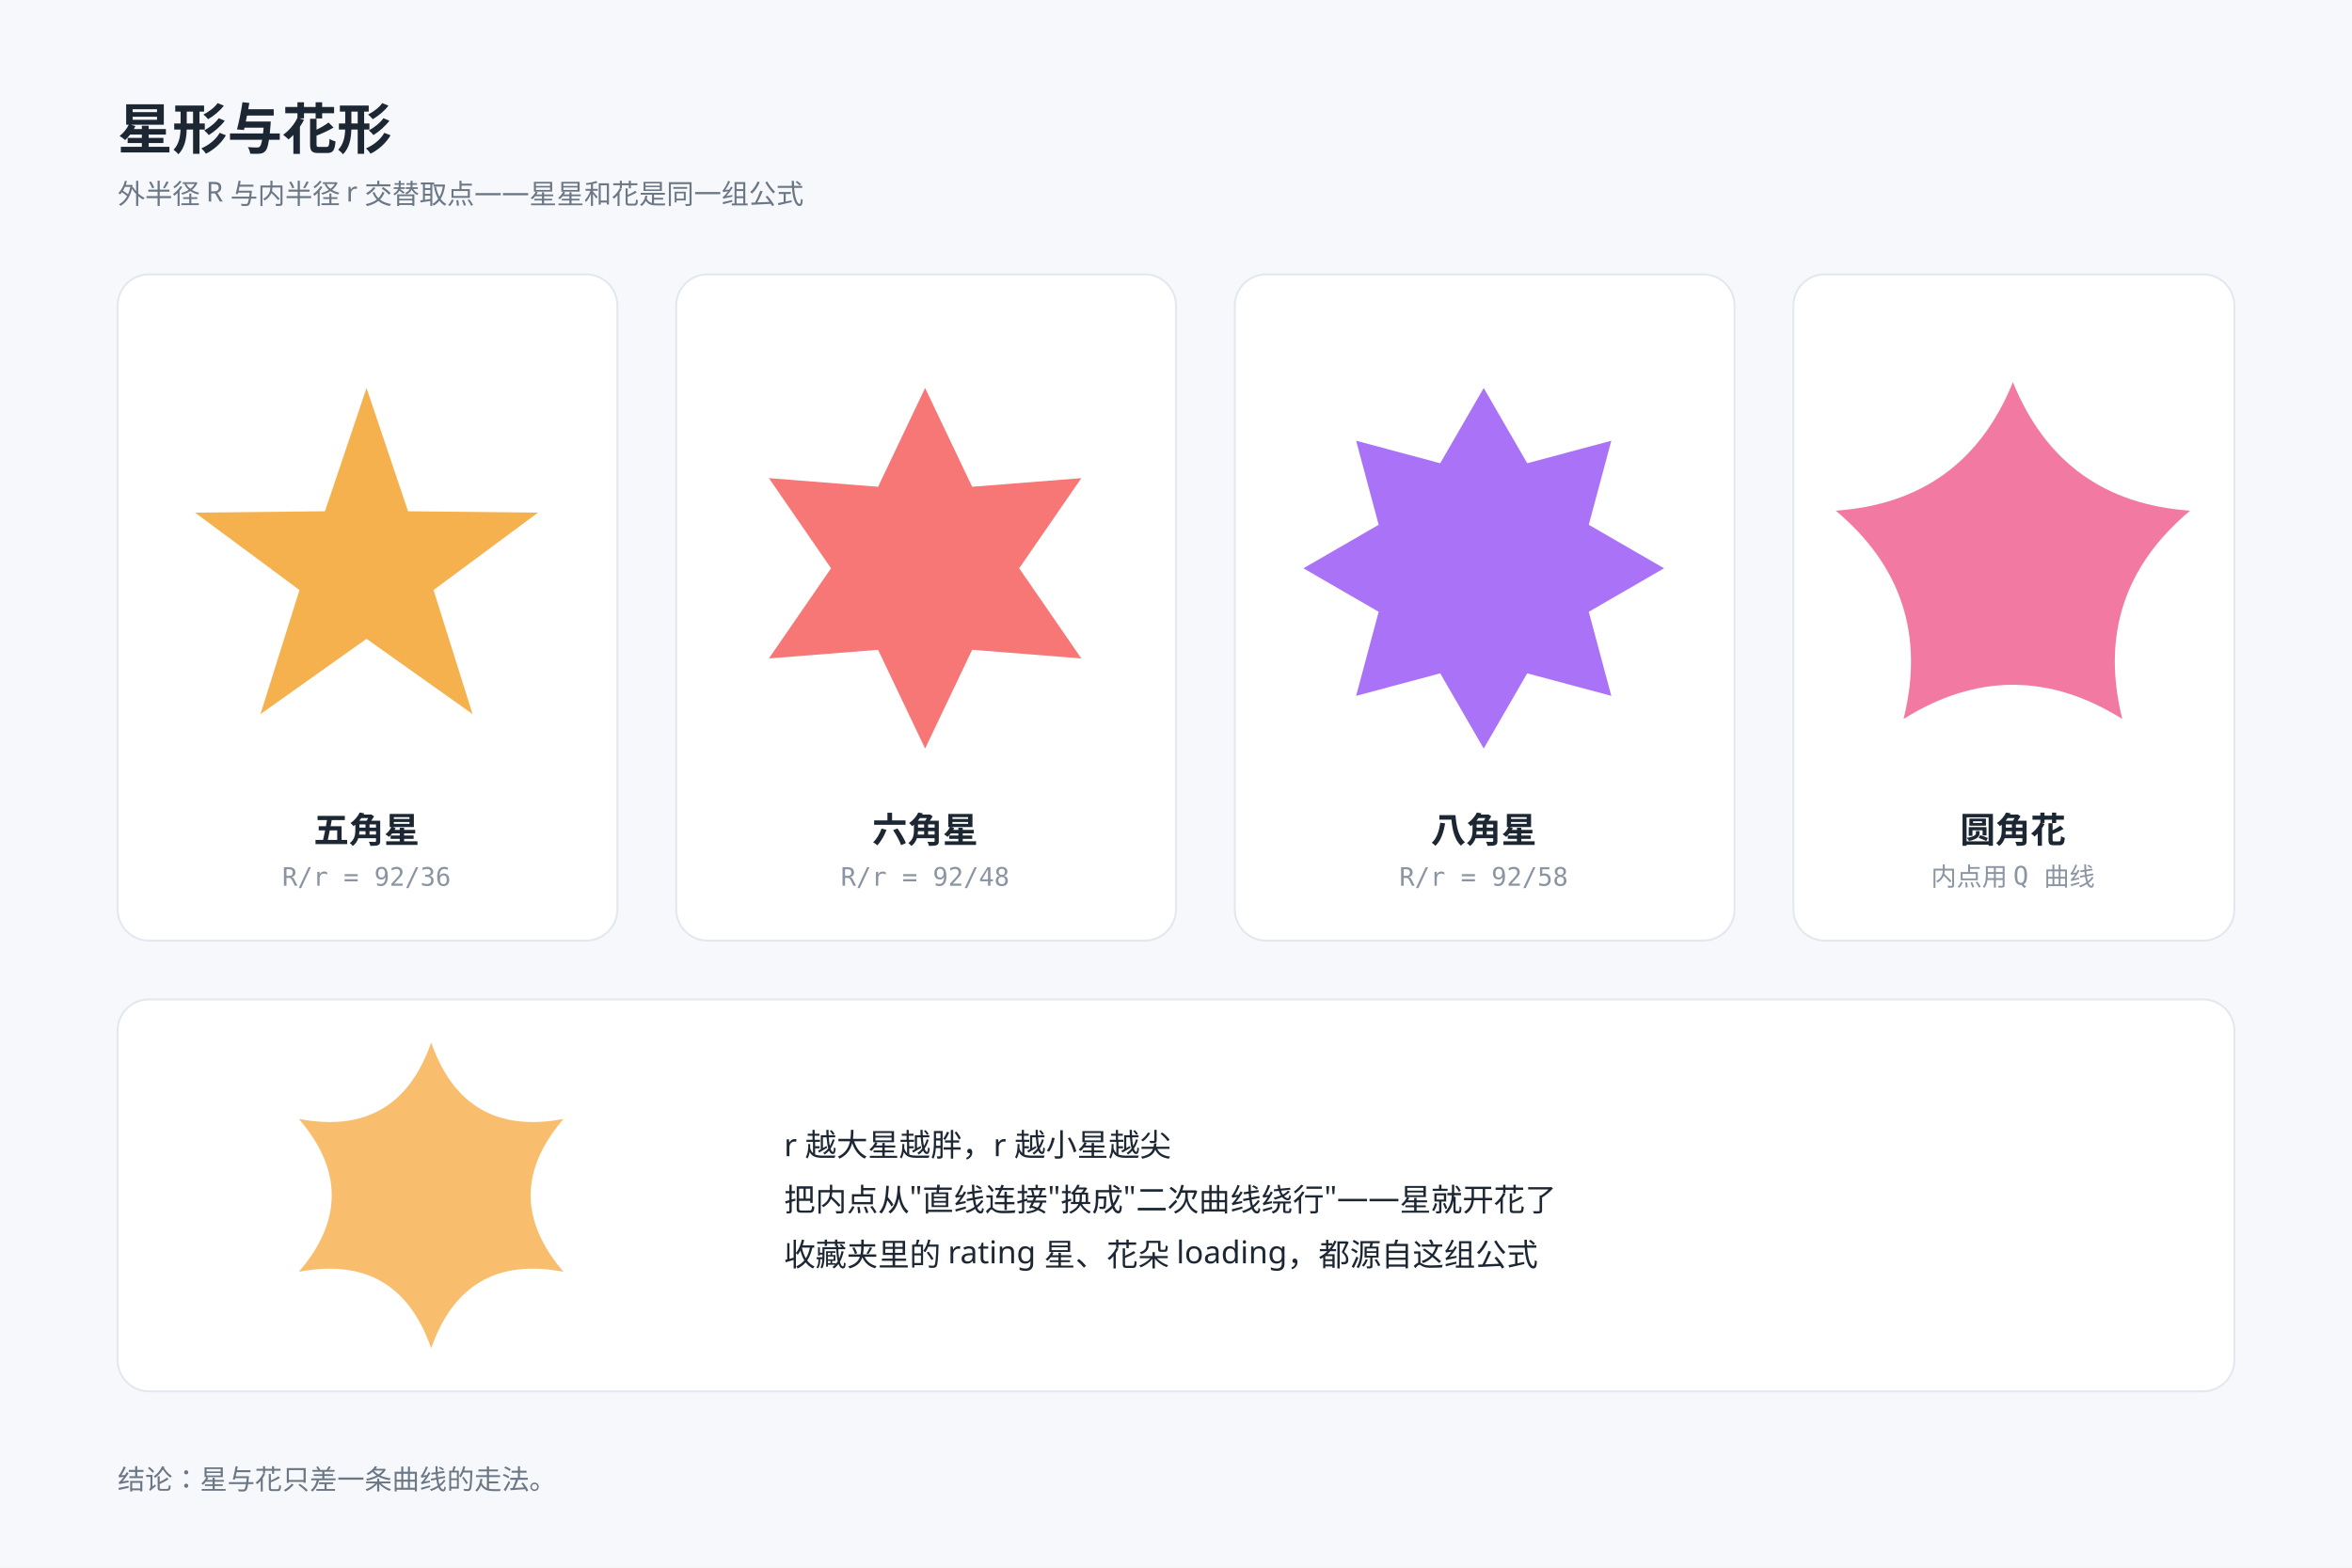
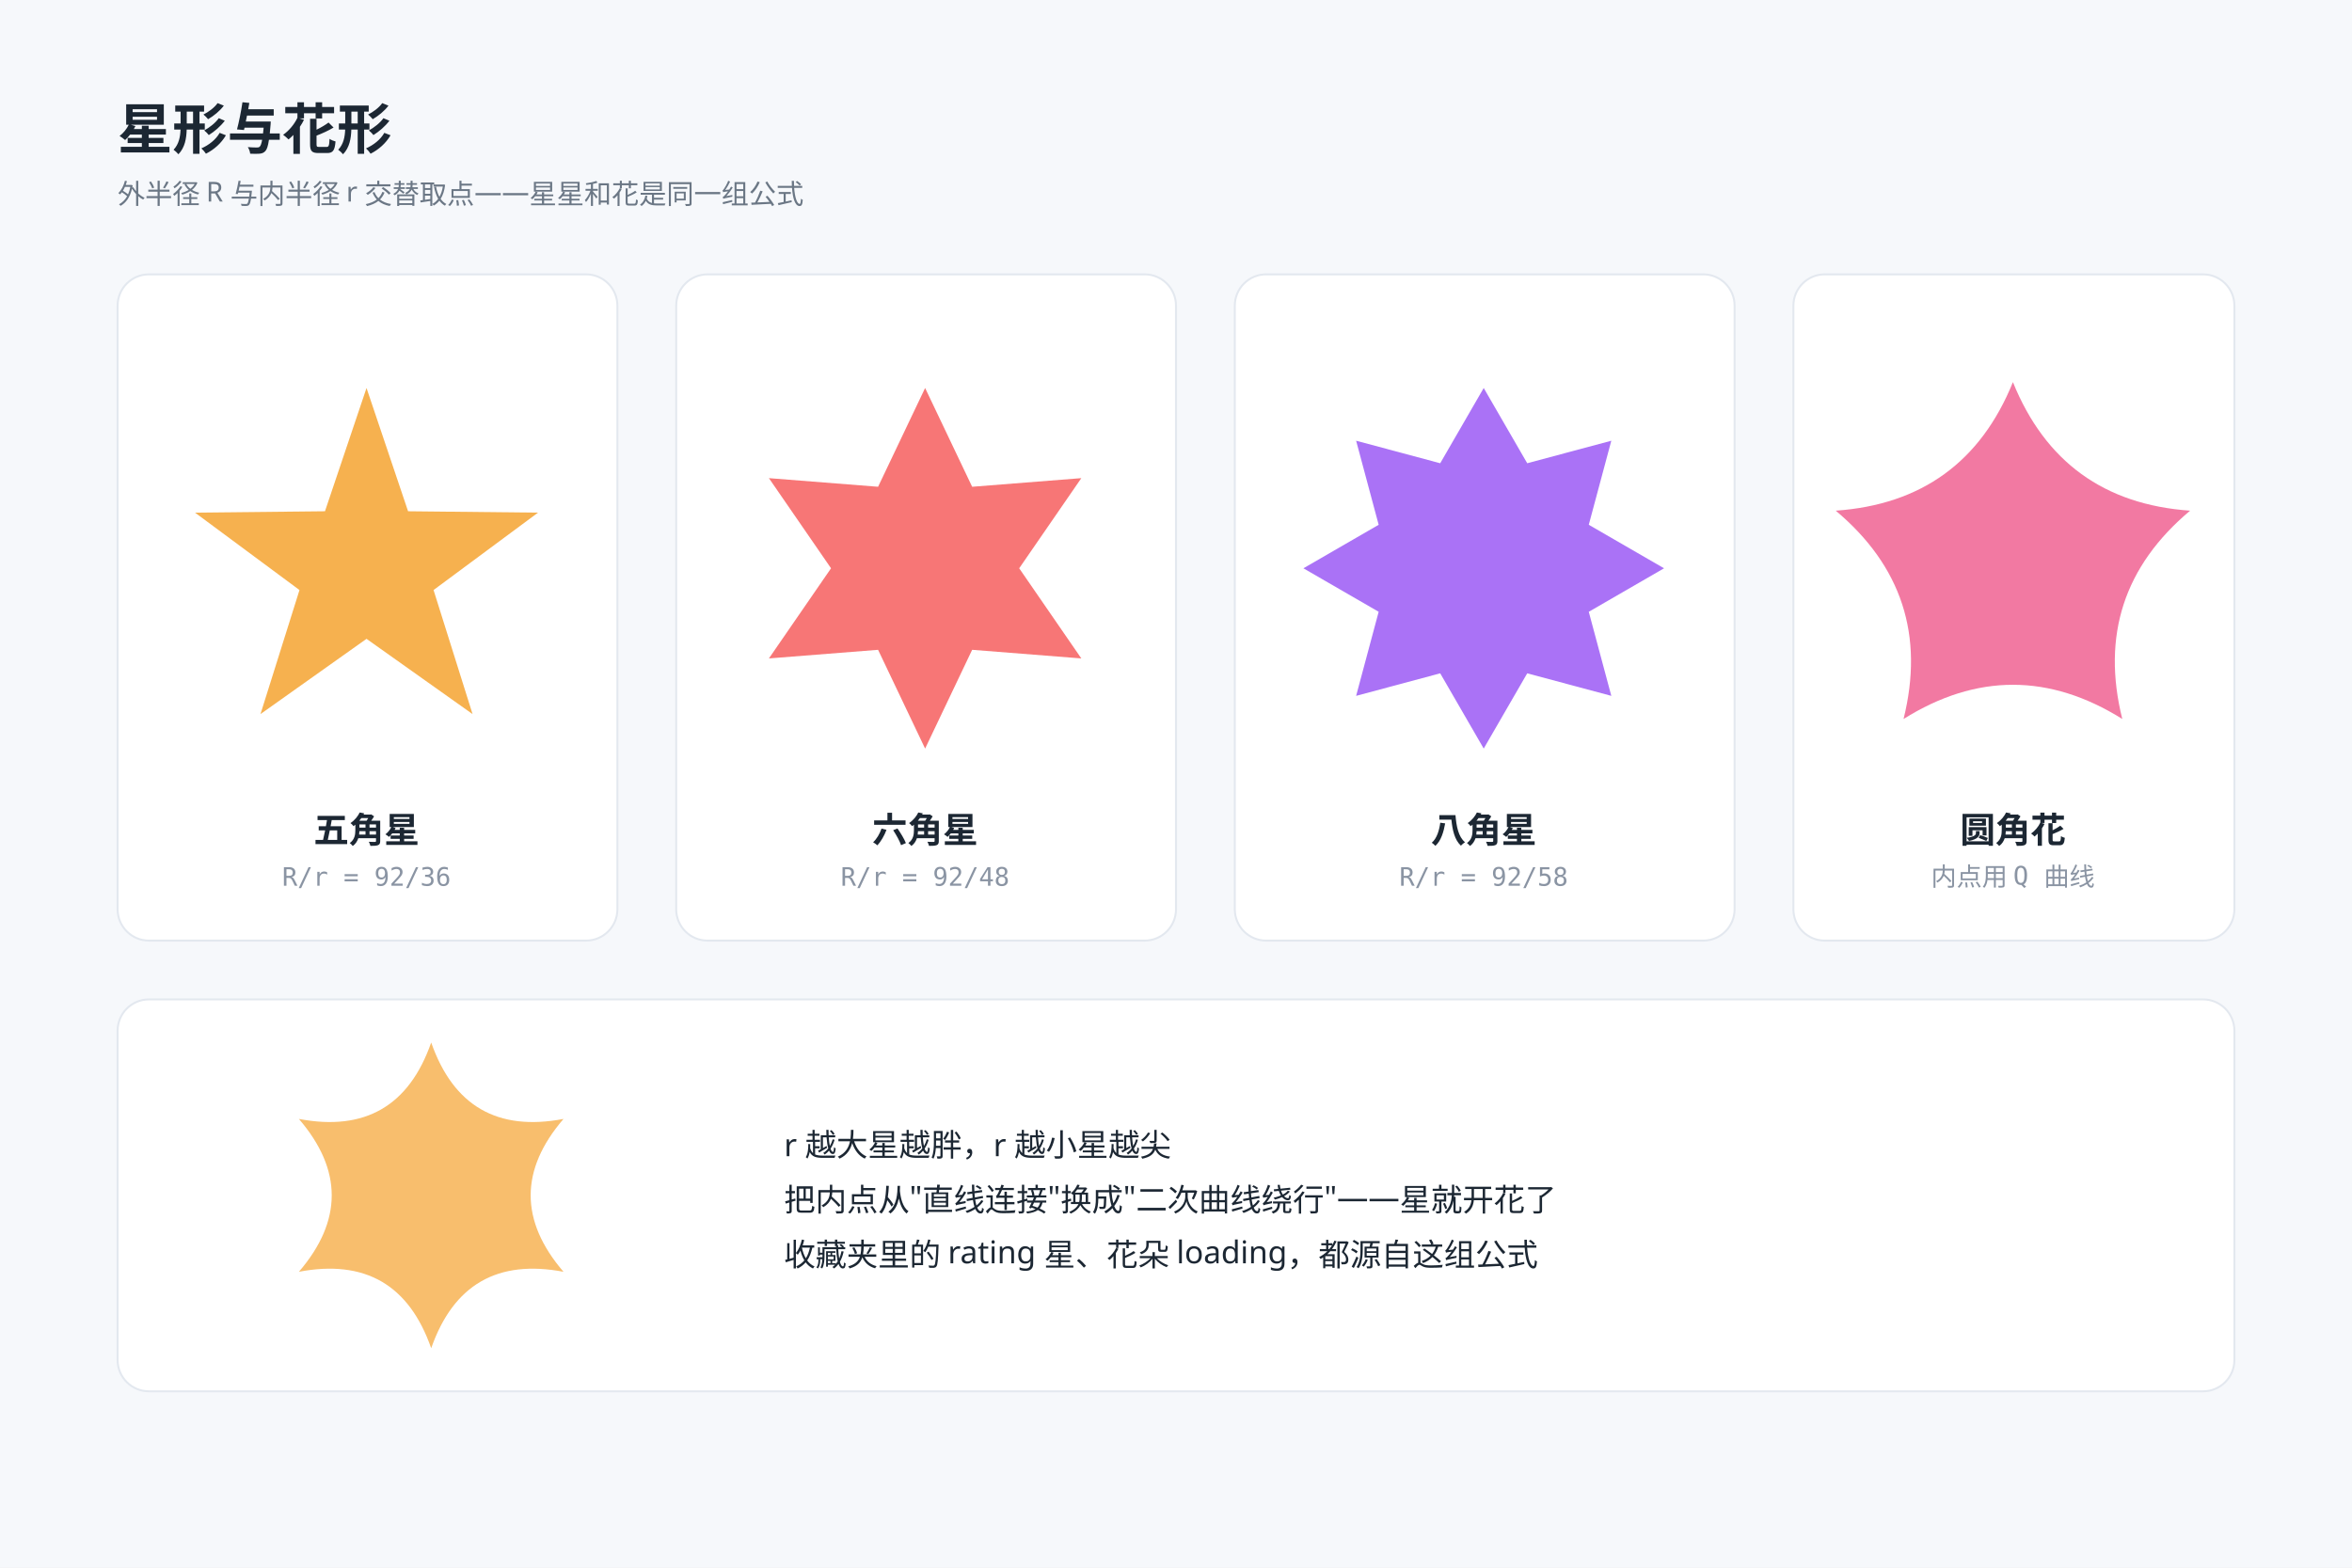
<svg xmlns="http://www.w3.org/2000/svg" width="1200" height="800" viewBox="0 0 1200 800" font-family="PingFang SC, Hiragino Sans GB, Microsoft YaHei, sans-serif">
  <rect width="1200" height="800" fill="#f6f8fb" />
  <text x="60" y="76" font-size="28" font-weight="700" fill="#1c2733">星形与花形</text>
  <text x="60" y="104" font-size="14" fill="#6b7785">外半径 R 与内半径 r 交替取点——星星和花是同一组公式</text>
  <g>
    <rect x="60" y="140" width="255" height="340" rx="16" fill="#ffffff" stroke="#e3e8ef" />
    <polygon points="187.0,198.0 208.2,260.9 274.5,261.6 221.2,301.1 241.1,364.4 187.0,326.0 132.9,364.4 152.8,301.1 99.5,261.6 165.8,260.9" fill="#f5a83c" opacity="0.9" />
    <text x="187" y="430" font-size="18" font-weight="600" fill="#1c2733" text-anchor="middle">五角星</text>
    <text x="187" y="452" font-size="13" fill="#8a94a3" text-anchor="middle" font-family="SFMono-Regular, Menlo, monospace">R/r = 92/36</text>
  </g>
  <g>
    <rect x="345" y="140" width="255" height="340" rx="16" fill="#ffffff" stroke="#e3e8ef" />
    <polygon points="472.0,198.0 496.0,248.4 551.7,244.0 520.0,290.0 551.7,336.0 496.0,331.6 472.0,382.0 448.0,331.6 392.3,336.0 424.0,290.0 392.3,244.0 448.0,248.4" fill="#f65e5e" opacity="0.85" />
    <text x="472" y="430" font-size="18" font-weight="600" fill="#1c2733" text-anchor="middle">六角星</text>
    <text x="472" y="452" font-size="13" fill="#8a94a3" text-anchor="middle" font-family="SFMono-Regular, Menlo, monospace">R/r = 92/48</text>
  </g>
  <g>
    <rect x="630" y="140" width="255" height="340" rx="16" fill="#ffffff" stroke="#e3e8ef" />
    <polygon points="757.0,198.0 779.2,236.4 822.1,224.9 810.6,267.8 849.0,290.0 810.6,312.2 822.1,355.1 779.2,343.6 757.0,382.0 734.8,343.6 691.9,355.1 703.4,312.2 665.0,290.0 703.4,267.8 691.9,224.9 734.8,236.4" fill="#9b59f5" opacity="0.85" />
    <text x="757" y="430" font-size="18" font-weight="600" fill="#1c2733" text-anchor="middle">八角星</text>
    <text x="757" y="452" font-size="13" fill="#8a94a3" text-anchor="middle" font-family="SFMono-Regular, Menlo, monospace">R/r = 92/58</text>
  </g>
  <g>
    <rect x="915" y="140" width="225" height="340" rx="16" fill="#ffffff" stroke="#e3e8ef" />
    <path d="M 1027.0 195.0 Q 1051.7 256.0 1117.4 260.6 Q 1066.9 303.0 1082.8 366.9 Q 1027.0 332.0 971.2 366.9 Q 987.1 303.0 936.6 260.6 Q 1002.3 256.0 1027.0 195.0 Z" fill="#f06292" opacity="0.85" />
    <text x="1027" y="430" font-size="18" font-weight="600" fill="#1c2733" text-anchor="middle">圆角花</text>
    <text x="1027" y="452" font-size="13" fill="#8a94a3" text-anchor="middle" font-family="SFMono-Regular, Menlo, monospace">内点用 Q 曲线</text>
  </g>
  <g>
    <rect x="60" y="510" width="1080" height="200" rx="16" fill="#ffffff" stroke="#e3e8ef" />
    <path d="M 220.0 532.0 Q 237.0 580.6 287.5 571.0 Q 254.0 610.0 287.5 649.0 Q 237.0 639.4 220.0 688.0 Q 203.0 639.4 152.5 649.0 Q 186.0 610.0 152.5 571.0 Q 203.0 580.6 220.0 532.0 Z" fill="#f5a83c" opacity="0.75" />
    <text x="400" y="590" font-size="16" fill="#1c2733">r 越大星越胖，r 越小星越尖</text>
    <text x="400" y="618" font-size="16" fill="#1c2733">把内点从"直线连接"换成"二次曲线绕行"——星就开花了</text>
    <text x="400" y="646" font-size="16" fill="#1c2733">收藏夹里的 rating 星、花朵 loading，都源自这组公式</text>
  </g>
-   <text x="60" y="760" font-size="14" fill="#6b7785">结论：星与花只差一条曲线的走法。</text>
</svg>
